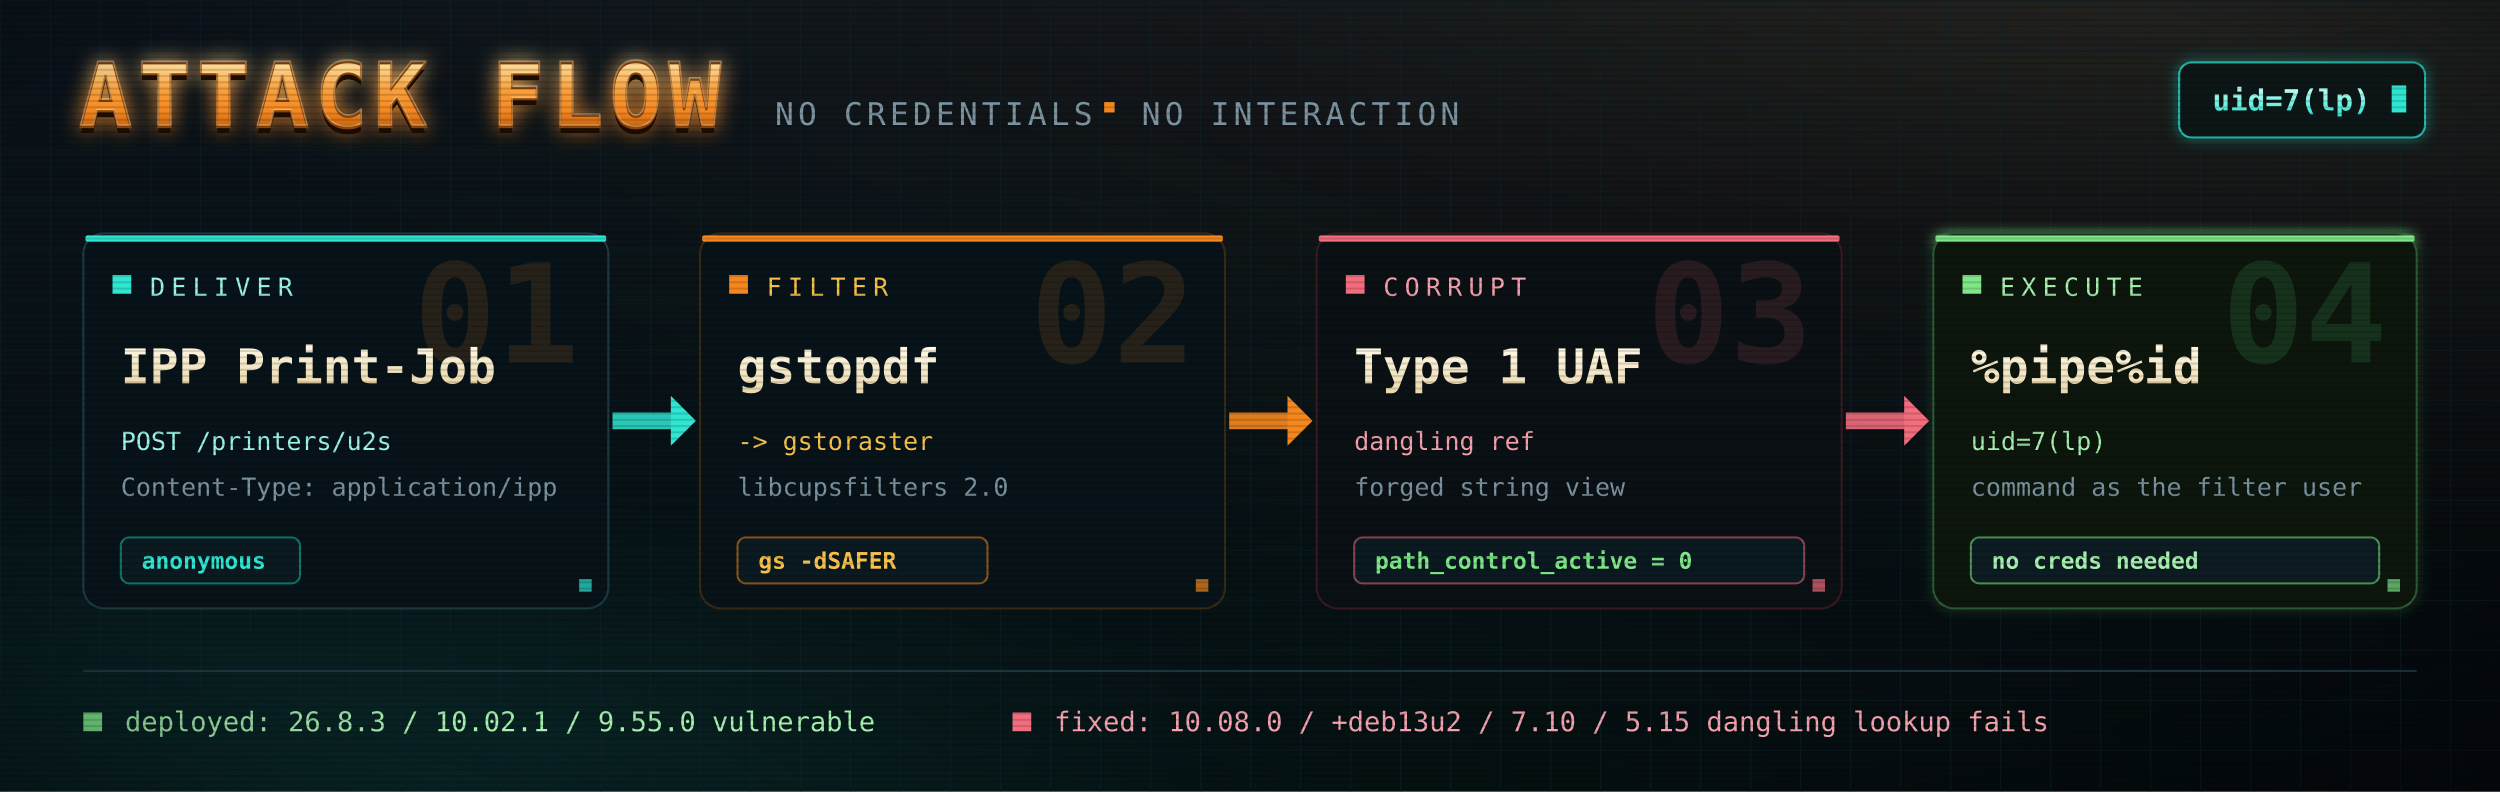
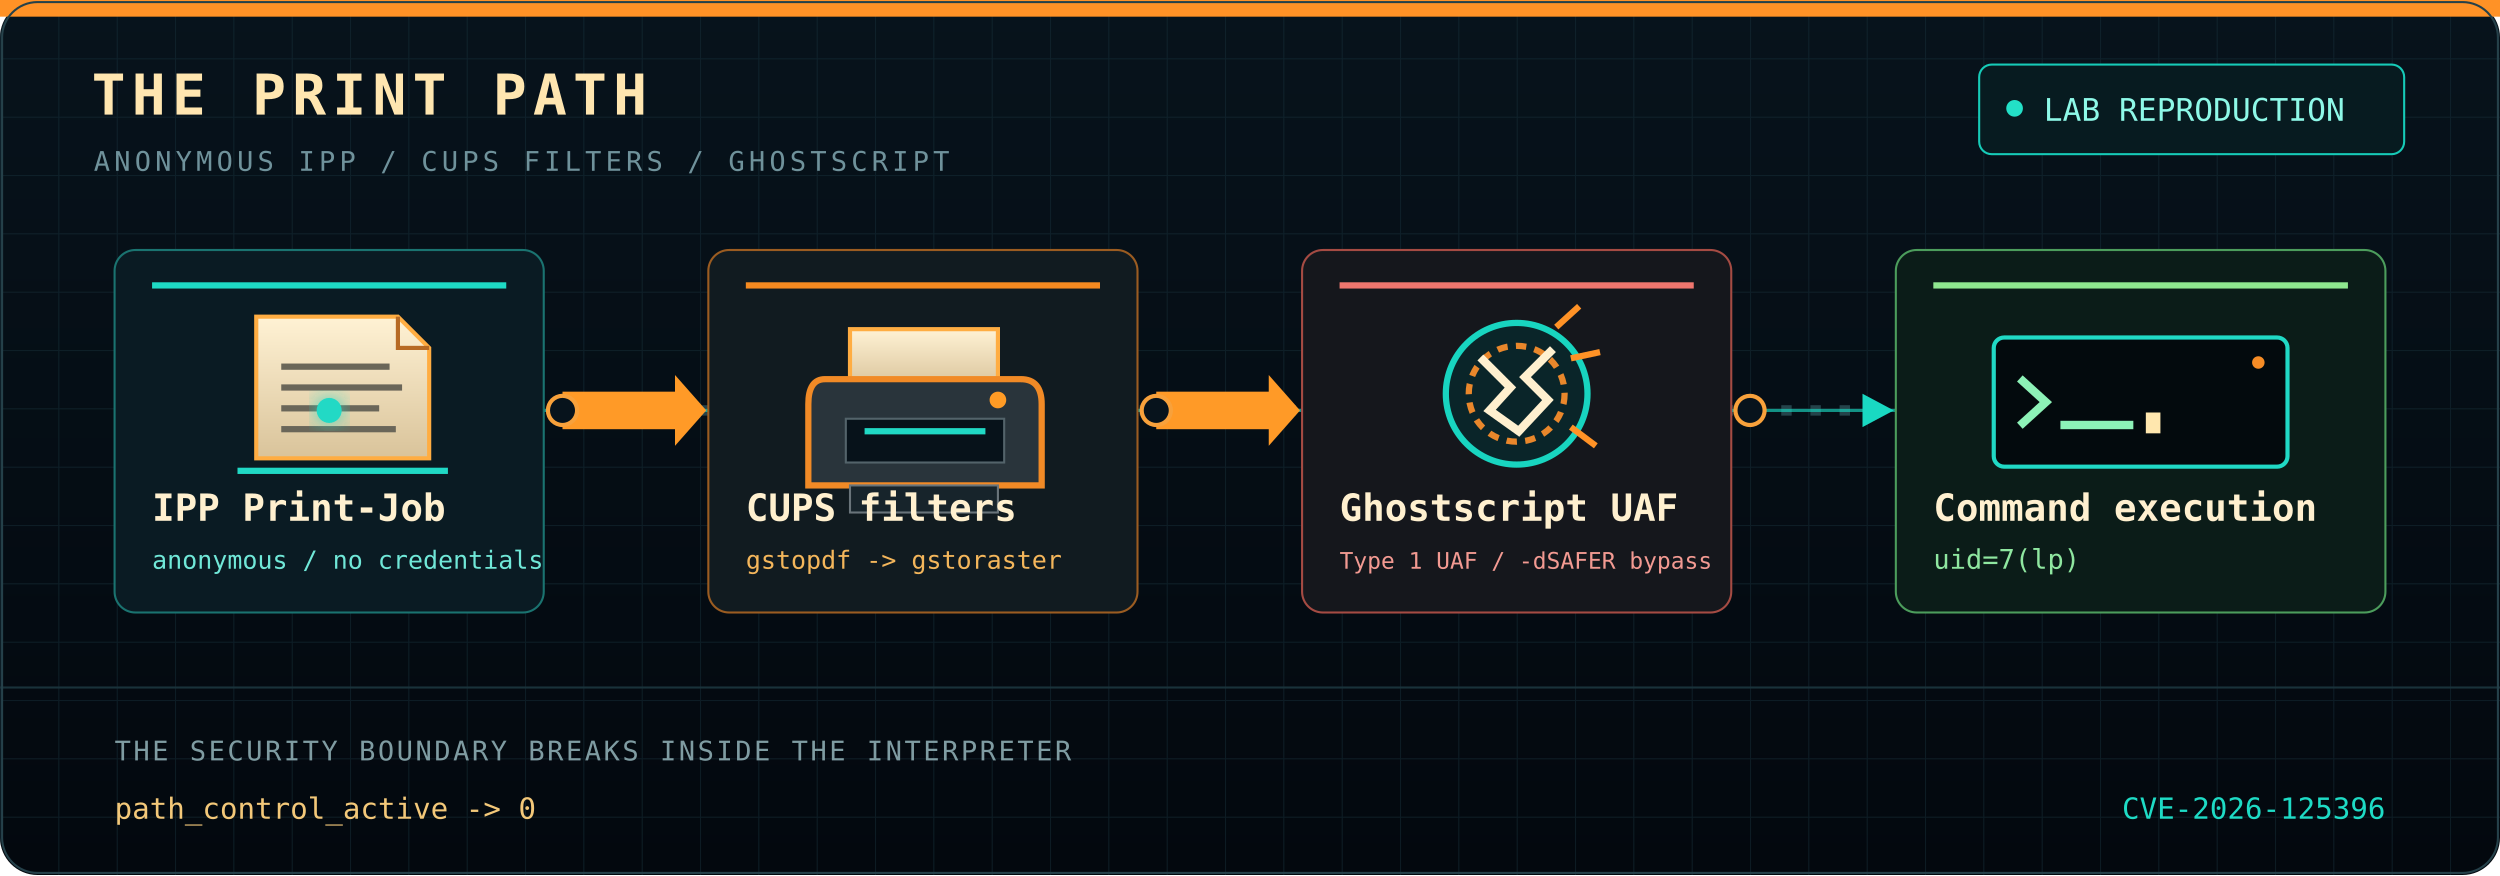
- <svg xmlns="http://www.w3.org/2000/svg" viewBox="0 0 1200 380" width="100%" role="img" aria-labelledby="u2s-t u2s-d">
+ <svg xmlns="http://www.w3.org/2000/svg" viewBox="0 0 1200 420" role="img" aria-labelledby="title desc">
  <defs>
-     <linearGradient id="f-bg" x1="0" y1="0" x2="0" y2="1">
-       <stop offset="0" stop-color="#0C141B" />
-       <stop offset="0.55" stop-color="#060B10" />
-       <stop offset="1" stop-color="#04070A" />
+     <linearGradient id="bg" x2="0" y2="1">
+       <stop stop-color="#07131c" />
+       <stop offset="1" stop-color="#03080e" />
    </linearGradient>
-     <radialGradient id="f-teal" cx="0.12" cy="1.05" r="0.95">
-       <stop offset="0" stop-color="#2EE6D2" stop-opacity="0.17" />
-       <stop offset="0.45" stop-color="#149E8E" stop-opacity="0.06" />
-       <stop offset="1" stop-color="#149E8E" stop-opacity="0" />
-     </radialGradient>
-     <radialGradient id="f-warm" cx="0.88" cy="-0.1" r="0.85">
-       <stop offset="0" stop-color="#F8C24A" stop-opacity="0.11" />
-       <stop offset="0.5" stop-color="#F5871F" stop-opacity="0.035" />
-       <stop offset="1" stop-color="#F5871F" stop-opacity="0" />
-     </radialGradient>
-     <radialGradient id="f-vig" cx="0.5" cy="0.45" r="0.78">
-       <stop offset="0" stop-color="#02040A" stop-opacity="0" />
-       <stop offset="0.72" stop-color="#02040A" stop-opacity="0" />
-       <stop offset="1" stop-color="#02040A" stop-opacity="0.55" />
-     </radialGradient>
-     <linearGradient id="f-orange" x1="0" y1="0" x2="0" y2="1">
-       <stop offset="0" stop-color="#FFDF9E" />
-       <stop offset="0.42" stop-color="#F8A03C" />
-       <stop offset="0.75" stop-color="#F5871F" />
-       <stop offset="1" stop-color="#C05E0C" />
+     <linearGradient id="amber" x2="0" y2="1">
+       <stop stop-color="#ffe8a6" />
+       <stop offset=".45" stop-color="#ff9c24" />
+       <stop offset="1" stop-color="#c94c0b" />
    </linearGradient>
-     <linearGradient id="f-cyan" x1="0" y1="0" x2="0" y2="1">
-       <stop offset="0" stop-color="#C8FFF6" />
-       <stop offset="1" stop-color="#2EE6D2" />
+     <linearGradient id="cyan" x2="0" y2="1">
+       <stop stop-color="#c9fff5" />
+       <stop offset="1" stop-color="#19d9c2" />
    </linearGradient>
-     <linearGradient id="f-cream" x1="0" y1="0" x2="0" y2="1">
-       <stop offset="0" stop-color="#FFF8E4" />
-       <stop offset="1" stop-color="#EBD9AE" />
+     <linearGradient id="paper" x2="0" y2="1">
+       <stop stop-color="#fff2d4" />
+       <stop offset="1" stop-color="#d9c39a" />
    </linearGradient>
-     <pattern id="f-grid" width="24" height="24" patternUnits="userSpaceOnUse">
-       <path d="M24 0H0V24" fill="none" stroke="#10242C" stroke-width="1" />
+     <pattern id="grid" width="28" height="28" patternUnits="userSpaceOnUse">
+       <path d="M28 0H0V28" fill="none" stroke="#17313a" stroke-width="1" opacity=".48" />
    </pattern>
-     <pattern id="f-scan" width="4" height="3" patternUnits="userSpaceOnUse">
-       <rect width="4" height="1" fill="#000000" opacity="0.14" />
+     <pattern id="dots" width="8" height="8" patternUnits="userSpaceOnUse">
+       <circle cx="2" cy="2" r="1" fill="#20d9c5" opacity=".2" />
    </pattern>
-     <filter id="f-glowO" x="-30%" y="-60%" width="160%" height="220%">
+     <filter id="soft" x="-30%" y="-30%" width="160%" height="160%">
      <feGaussianBlur stdDeviation="5" result="b" />
      <feMerge>
        <feMergeNode in="b" />
        <feMergeNode in="SourceGraphic" />
      </feMerge>
    </filter>
-     <filter id="f-glowC" x="-40%" y="-80%" width="180%" height="260%">
-       <feGaussianBlur stdDeviation="3" result="b" />
-       <feMerge>
-         <feMergeNode in="b" />
-         <feMergeNode in="SourceGraphic" />
-       </feMerge>
-     </filter>
  </defs>
-   <rect width="1200" height="380" fill="url(#f-bg)" />
-   <rect width="1200" height="380" fill="url(#f-teal)" />
-   <rect width="1200" height="380" fill="url(#f-warm)" />
-   <rect width="1200" height="380" fill="url(#f-grid)" opacity="0.5" />
-   <g font-family="'DejaVu Sans Mono','Menlo','Consolas',monospace">
-     <g filter="url(#f-glowO)" font-weight="bold">
-       <text x="38" y="64" font-size="42" letter-spacing="3" fill="#1B0B02">ATTACK FLOW</text>
-       <text x="38" y="61" font-size="42" letter-spacing="3" fill="url(#f-orange)" stroke="#8A4409" stroke-width="1">ATTACK FLOW</text>
-       <text x="38" y="60" font-size="42" letter-spacing="3" fill="none" stroke="#FFE9B0" stroke-opacity="0.4" stroke-width="0.7">ATTACK FLOW</text>
+   <rect width="1200" height="420" rx="18" fill="url(#bg)" />
+   <rect width="1200" height="420" rx="18" fill="url(#grid)" />
+   <path d="M0 330H1200" stroke="#19323a" />
+   <path d="M0 0H1200V8H0Z" fill="#ff9226" />
+   <g font-family="DejaVu Sans Mono,monospace">
+     <text x="44" y="55" fill="#ffe6b0" font-size="27" font-weight="bold" letter-spacing="3">THE PRINT PATH</text>
+     <text x="45" y="82" fill="#6f929b" font-size="13" letter-spacing="2">ANONYMOUS IPP / CUPS FILTERS / GHOSTSCRIPT</text>
+     <g transform="translate(950 31)">
+       <rect width="204" height="43" rx="6" fill="#071b20" stroke="#16cbb8" />
+       <circle cx="17" cy="21" r="4" fill="#23e0c7" />
+       <text x="31" y="27" fill="#8ef9e8" font-size="15">LAB REPRODUCTION</text>
    </g>
-     <text x="372" y="60" font-size="15" letter-spacing="2" fill="#7C93A0">NO CREDENTIALS</text>
-     <rect x="530" y="49" width="5" height="5" fill="#F5871F" />
-     <text x="548" y="60" font-size="15" letter-spacing="2" fill="#7C93A0">NO INTERACTION</text>
-     <g filter="url(#f-glowC)">
-       <rect x="1046" y="30" width="118" height="36" rx="6" fill="#071319" stroke="#2EE6D2" stroke-opacity="0.75" />
-       <text x="1062" y="53" font-size="14" font-weight="bold" fill="url(#f-cyan)">uid=7(lp)</text>
-       <rect x="1148" y="41" width="7" height="13" fill="#2EE6D2" />
+     <path d="M155 197H1042" stroke="#24434a" stroke-width="5" stroke-dasharray="5 9" />
+     <path d="M155 197H1042" stroke="#19d9c2" stroke-width="1.5" opacity=".65" />
+     <g transform="translate(55 120)">
+       <rect x="0" y="0" width="206" height="174" rx="10" fill="#0a1b23" stroke="#1a7370" />
+       <path d="M18 17H188" stroke="#1edbc5" stroke-width="3" />
+       <g transform="translate(68 32)">
+         <path d="M0 0H68L83 15V68H0Z" fill="url(#paper)" stroke="#ffad42" stroke-width="2" />
+         <path d="M68 0V15H83" fill="none" stroke="#b76a24" stroke-width="2" />
+         <path d="M12 24H64M12 34H70M12 44H59M12 54H67" stroke="#6a6659" stroke-width="3" />
+         <path d="M-9 74H92" stroke="#20d9c5" stroke-width="3" />
+       </g>
+       <text x="18" y="130" fill="#fff0cf" font-size="18" font-weight="bold">IPP Print-Job</text>
+       <text x="18" y="153" fill="#70e8d8" font-size="12">anonymous / no credentials</text>
+       <circle cx="103" cy="77" r="6" fill="#20d9c5" filter="url(#soft)" />
    </g>
-     <g transform="translate(40,112)">
-       <rect width="252" height="180" rx="10" fill="#071319" stroke="#1E3A42" />
-       <rect x="1" y="1" width="250" height="3" rx="1" fill="#2EE6D2" />
-       <text x="238" y="62" font-size="66" font-weight="bold" text-anchor="end" fill="#F5871F" opacity="0.13">01</text>
-       <rect x="14" y="20" width="9" height="9" fill="#2EE6D2" />
-       <text x="32" y="30" font-size="12" letter-spacing="3" fill="#9BF4E8">DELIVER</text>
-       <text x="18" y="72" font-size="23" font-weight="bold" fill="url(#f-cream)">IPP Print-Job</text>
-       <text x="18" y="104" font-size="12" fill="#9BF4E8">POST /printers/u2s</text>
-       <text x="18" y="126" font-size="12" fill="#7C93A0">Content-Type: application/ipp</text>
-       <rect x="18" y="146" width="86" height="22" rx="4" fill="#0A1A20" stroke="#149E8E" stroke-opacity="0.7" />
-       <text x="28" y="161" font-size="11" font-weight="bold" fill="#2EE6D2">anonymous</text>
-       <rect x="238" y="166" width="6" height="6" fill="#2EE6D2" opacity="0.7" />
+     <g transform="translate(340 120)">
+       <rect width="206" height="174" rx="10" fill="#111b20" stroke="#9b5c21" />
+       <path d="M18 17H188" stroke="#f58a20" stroke-width="3" />
+       <g transform="translate(48 38)">
+         <path d="M20 0H91V28H20Z" fill="url(#paper)" stroke="#ffad42" stroke-width="2" />
+         <path d="M8 24H102Q112 24 112 36V75H0V36Q0 24 8 24Z" fill="#29343b" stroke="#f18a26" stroke-width="3" />
+         <path d="M18 43H94V64H18Z" fill="#07121a" stroke="#53636a" />
+         <path d="M27 49H85" stroke="#20d9c5" stroke-width="3" />
+         <circle cx="91" cy="34" r="4" fill="#ff9b25" />
+         <path d="M20 75H91V88H20Z" fill="#17242b" stroke="#69747a" />
+       </g>
+       <text x="18" y="130" fill="#fff0cf" font-size="18" font-weight="bold">CUPS filters</text>
+       <text x="18" y="153" fill="#f4b65b" font-size="12">gstopdf -&gt; gstoraster</text>
    </g>
-     <g transform="translate(336,112)">
-       <rect width="252" height="180" rx="10" fill="#071319" stroke="#3A2A14" />
-       <rect x="1" y="1" width="250" height="3" rx="1" fill="#F5871F" />
-       <text x="238" y="62" font-size="66" font-weight="bold" text-anchor="end" fill="#F5871F" opacity="0.13">02</text>
-       <rect x="14" y="20" width="9" height="9" fill="#F5871F" />
-       <text x="32" y="30" font-size="12" letter-spacing="3" fill="#F8C24A">FILTER</text>
-       <text x="18" y="72" font-size="23" font-weight="bold" fill="url(#f-cream)">gstopdf</text>
-       <text x="18" y="104" font-size="12" fill="#F8C24A">-&gt; gstoraster</text>
-       <text x="18" y="126" font-size="12" fill="#7C93A0">libcupsfilters 2.0</text>
-       <rect x="18" y="146" width="120" height="22" rx="4" fill="#0A1A20" stroke="#F5871F" stroke-opacity="0.55" />
-       <text x="28" y="161" font-size="11" font-weight="bold" fill="#F8C24A">gs -dSAFER</text>
-       <rect x="238" y="166" width="6" height="6" fill="#F5871F" opacity="0.7" />
+     <g transform="translate(625 120)">
+       <rect width="206" height="174" rx="10" fill="#15171c" stroke="#a54b43" />
+       <path d="M18 17H188" stroke="#ef766e" stroke-width="3" />
+       <g transform="translate(72 32)">
+         <circle cx="31" cy="37" r="34" fill="#0a2529" stroke="#18d5c0" stroke-width="3" />
+         <circle cx="31" cy="37" r="23" fill="none" stroke="#e9872b" stroke-width="3" stroke-dasharray="5 4" />
+         <path d="M15 21L28 34L18 45L32 55L46 40L35 29L47 17" fill="none" stroke="#fff0cf" stroke-width="4" stroke-linecap="square" />
+         <path d="M50 5L61 -5M57 20L71 17M57 53L69 62" stroke="#ff9226" stroke-width="3" />
+       </g>
+       <text x="18" y="130" fill="#fff0cf" font-size="18" font-weight="bold">Ghostscript UAF</text>
+       <text x="18" y="153" fill="#f39a92" font-size="11">Type 1 UAF / -dSAFER bypass</text>
    </g>
-     <g transform="translate(632,112)">
-       <rect width="252" height="180" rx="10" fill="#0A1014" stroke="#3A1A20" />
-       <rect x="1" y="1" width="250" height="3" rx="1" fill="#F26D7E" />
-       <text x="238" y="62" font-size="66" font-weight="bold" text-anchor="end" fill="#F26D7E" opacity="0.13">03</text>
-       <rect x="14" y="20" width="9" height="9" fill="#F26D7E" />
-       <text x="32" y="30" font-size="12" letter-spacing="3" fill="#F5A2AE">CORRUPT</text>
-       <text x="18" y="72" font-size="23" font-weight="bold" fill="url(#f-cream)">Type 1 UAF</text>
-       <text x="18" y="104" font-size="12" fill="#F5A2AE">dangling ref</text>
-       <text x="18" y="126" font-size="12" fill="#7C93A0">forged string view</text>
-       <rect x="18" y="146" width="216" height="22" rx="4" fill="#0A1A20" stroke="#F26D7E" stroke-opacity="0.55" />
-       <text x="28" y="161" font-size="11" font-weight="bold" fill="#7EE787">path_control_active = 0</text>
-       <rect x="238" y="166" width="6" height="6" fill="#F26D7E" opacity="0.7" />
+     <g transform="translate(910 120)">
+       <rect width="235" height="174" rx="10" fill="#0b1c18" stroke="#4c9d5c" />
+       <path d="M18 17H217" stroke="#8fe78f" stroke-width="3" />
+       <g transform="translate(47 42)">
+         <rect width="141" height="62" rx="5" fill="#030a0d" stroke="#20d9c5" stroke-width="2" />
+         <path d="M14 21L25 31L14 41M34 42H65" fill="none" stroke="#8df2b7" stroke-width="4" stroke-linecap="square" />
+         <rect x="73" y="36" width="7" height="10" fill="#ffe7ae" />
+         <circle cx="127" cy="12" r="3" fill="#f68c25" />
+       </g>
+       <text x="18" y="130" fill="#fff0cf" font-size="18" font-weight="bold">Command execution</text>
+       <text x="18" y="153" fill="#8fe7a0" font-size="13">uid=7(lp)</text>
    </g>
-     <g transform="translate(928,112)" filter="url(#f-glowC)">
-       <rect width="232" height="180" rx="10" fill="#08140C" stroke="#2E5A34" />
-       <rect x="1" y="1" width="230" height="3" rx="1" fill="#7EE787" />
-       <text x="218" y="62" font-size="66" font-weight="bold" text-anchor="end" fill="#7EE787" opacity="0.14">04</text>
-       <rect x="14" y="20" width="9" height="9" fill="#7EE787" />
-       <text x="32" y="30" font-size="12" letter-spacing="3" fill="#A7F0B0">EXECUTE</text>
-       <text x="18" y="72" font-size="23" font-weight="bold" fill="url(#f-cream)">%pipe%id</text>
-       <text x="18" y="104" font-size="12" fill="#A7F0B0">uid=7(lp)</text>
-       <text x="18" y="126" font-size="12" fill="#7C93A0">command as the filter user</text>
-       <rect x="18" y="146" width="196" height="22" rx="4" fill="#0A1A20" stroke="#7EE787" stroke-opacity="0.6" />
-       <text x="28" y="161" font-size="11" font-weight="bold" fill="#A7F0B0">no creds needed</text>
-       <rect x="218" y="166" width="6" height="6" fill="#7EE787" opacity="0.7" />
+     <g fill="#ff9a27">
+       <path d="M270 188H324L324 180L339 197L324 214V206H270Z" />
+       <path d="M555 188H609L609 180L624 197L609 214V206H555Z" />
    </g>
-     <g>
-       <rect x="294" y="198" width="30" height="8" fill="#2EE6D2" opacity="0.85" />
-       <path d="M322 190 L334 202 L322 214 z" fill="#2EE6D2" />
-       <rect x="590" y="198" width="30" height="8" fill="#F5871F" opacity="0.9" />
-       <path d="M618 190 L630 202 L618 214 z" fill="#F5871F" />
-       <rect x="886" y="198" width="30" height="8" fill="#F26D7E" opacity="0.9" />
-       <path d="M914 190 L926 202 L914 214 z" fill="#F26D7E" />
+     <path d="M840 197H894L894 189L909 197L894 205V197" fill="#19d9c2" />
+     <g fill="#07131c" stroke="#f8a13b" stroke-width="2">
+       <circle cx="270" cy="197" r="7" />
+       <circle cx="555" cy="197" r="7" />
+       <circle cx="840" cy="197" r="7" />
    </g>
-     <line x1="40" y1="322" x2="1160" y2="322" stroke="#1E3A42" />
-     <rect x="40" y="342" width="9" height="9" fill="#7EE787" />
-     <text x="60" y="351" font-size="13" fill="#A7F0B0">deployed: 26.8.3 / 10.02.1 / 9.55.0  vulnerable</text>
-     <rect x="486" y="342" width="9" height="9" fill="#F26D7E" />
-     <text x="506" y="351" font-size="13" fill="#F5A2AE">fixed: 10.08.0 / +deb13u2 / 7.10 / 5.15  dangling lookup fails</text>
+     <text x="55" y="365" fill="#7f9ca2" font-size="13" letter-spacing="1.2">THE SECURITY BOUNDARY BREAKS INSIDE THE INTERPRETER</text>
+     <text x="55" y="393" fill="#f3c879" font-size="14">path_control_active -&gt; 0</text>
+     <text x="1145" y="393" fill="#1edbc5" font-size="14" text-anchor="end">CVE-2026-125396</text>
  </g>
-   <rect width="1200" height="380" fill="url(#f-scan)" />
-   <rect width="1200" height="380" fill="url(#f-vig)" />
+   <rect x="1" y="1" width="1198" height="418" rx="17" fill="none" stroke="#25414a" />
</svg>
